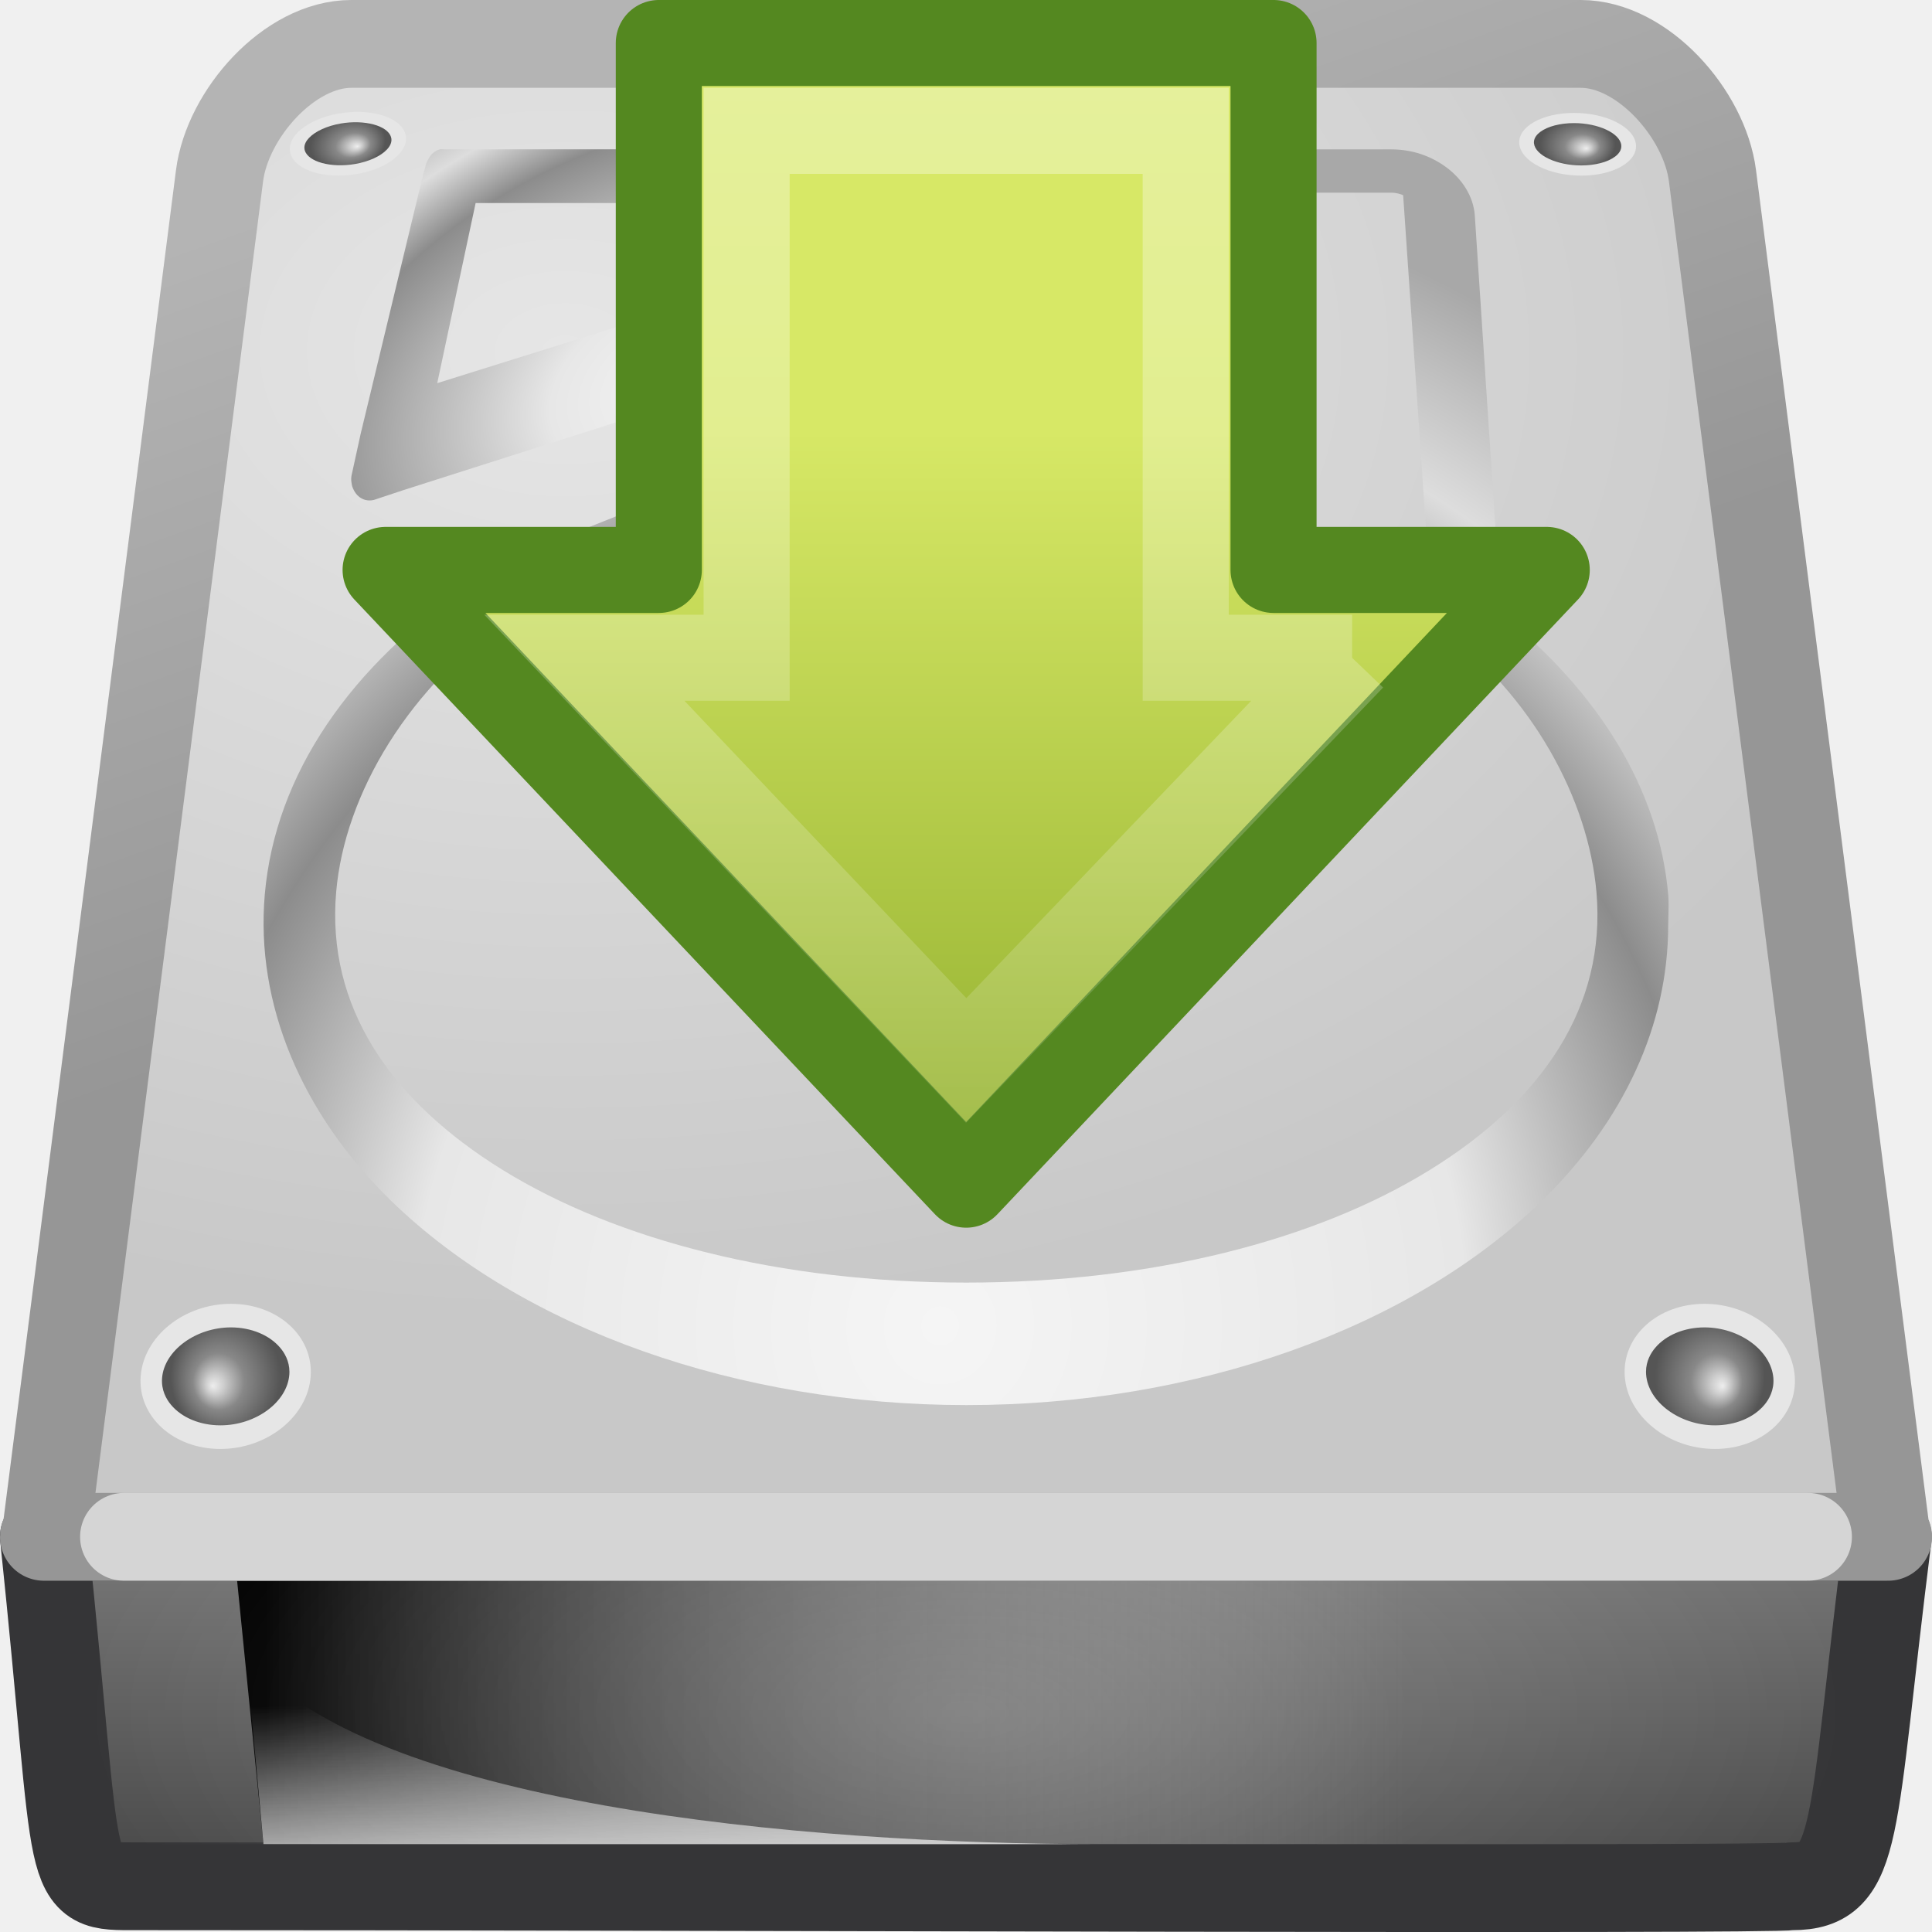
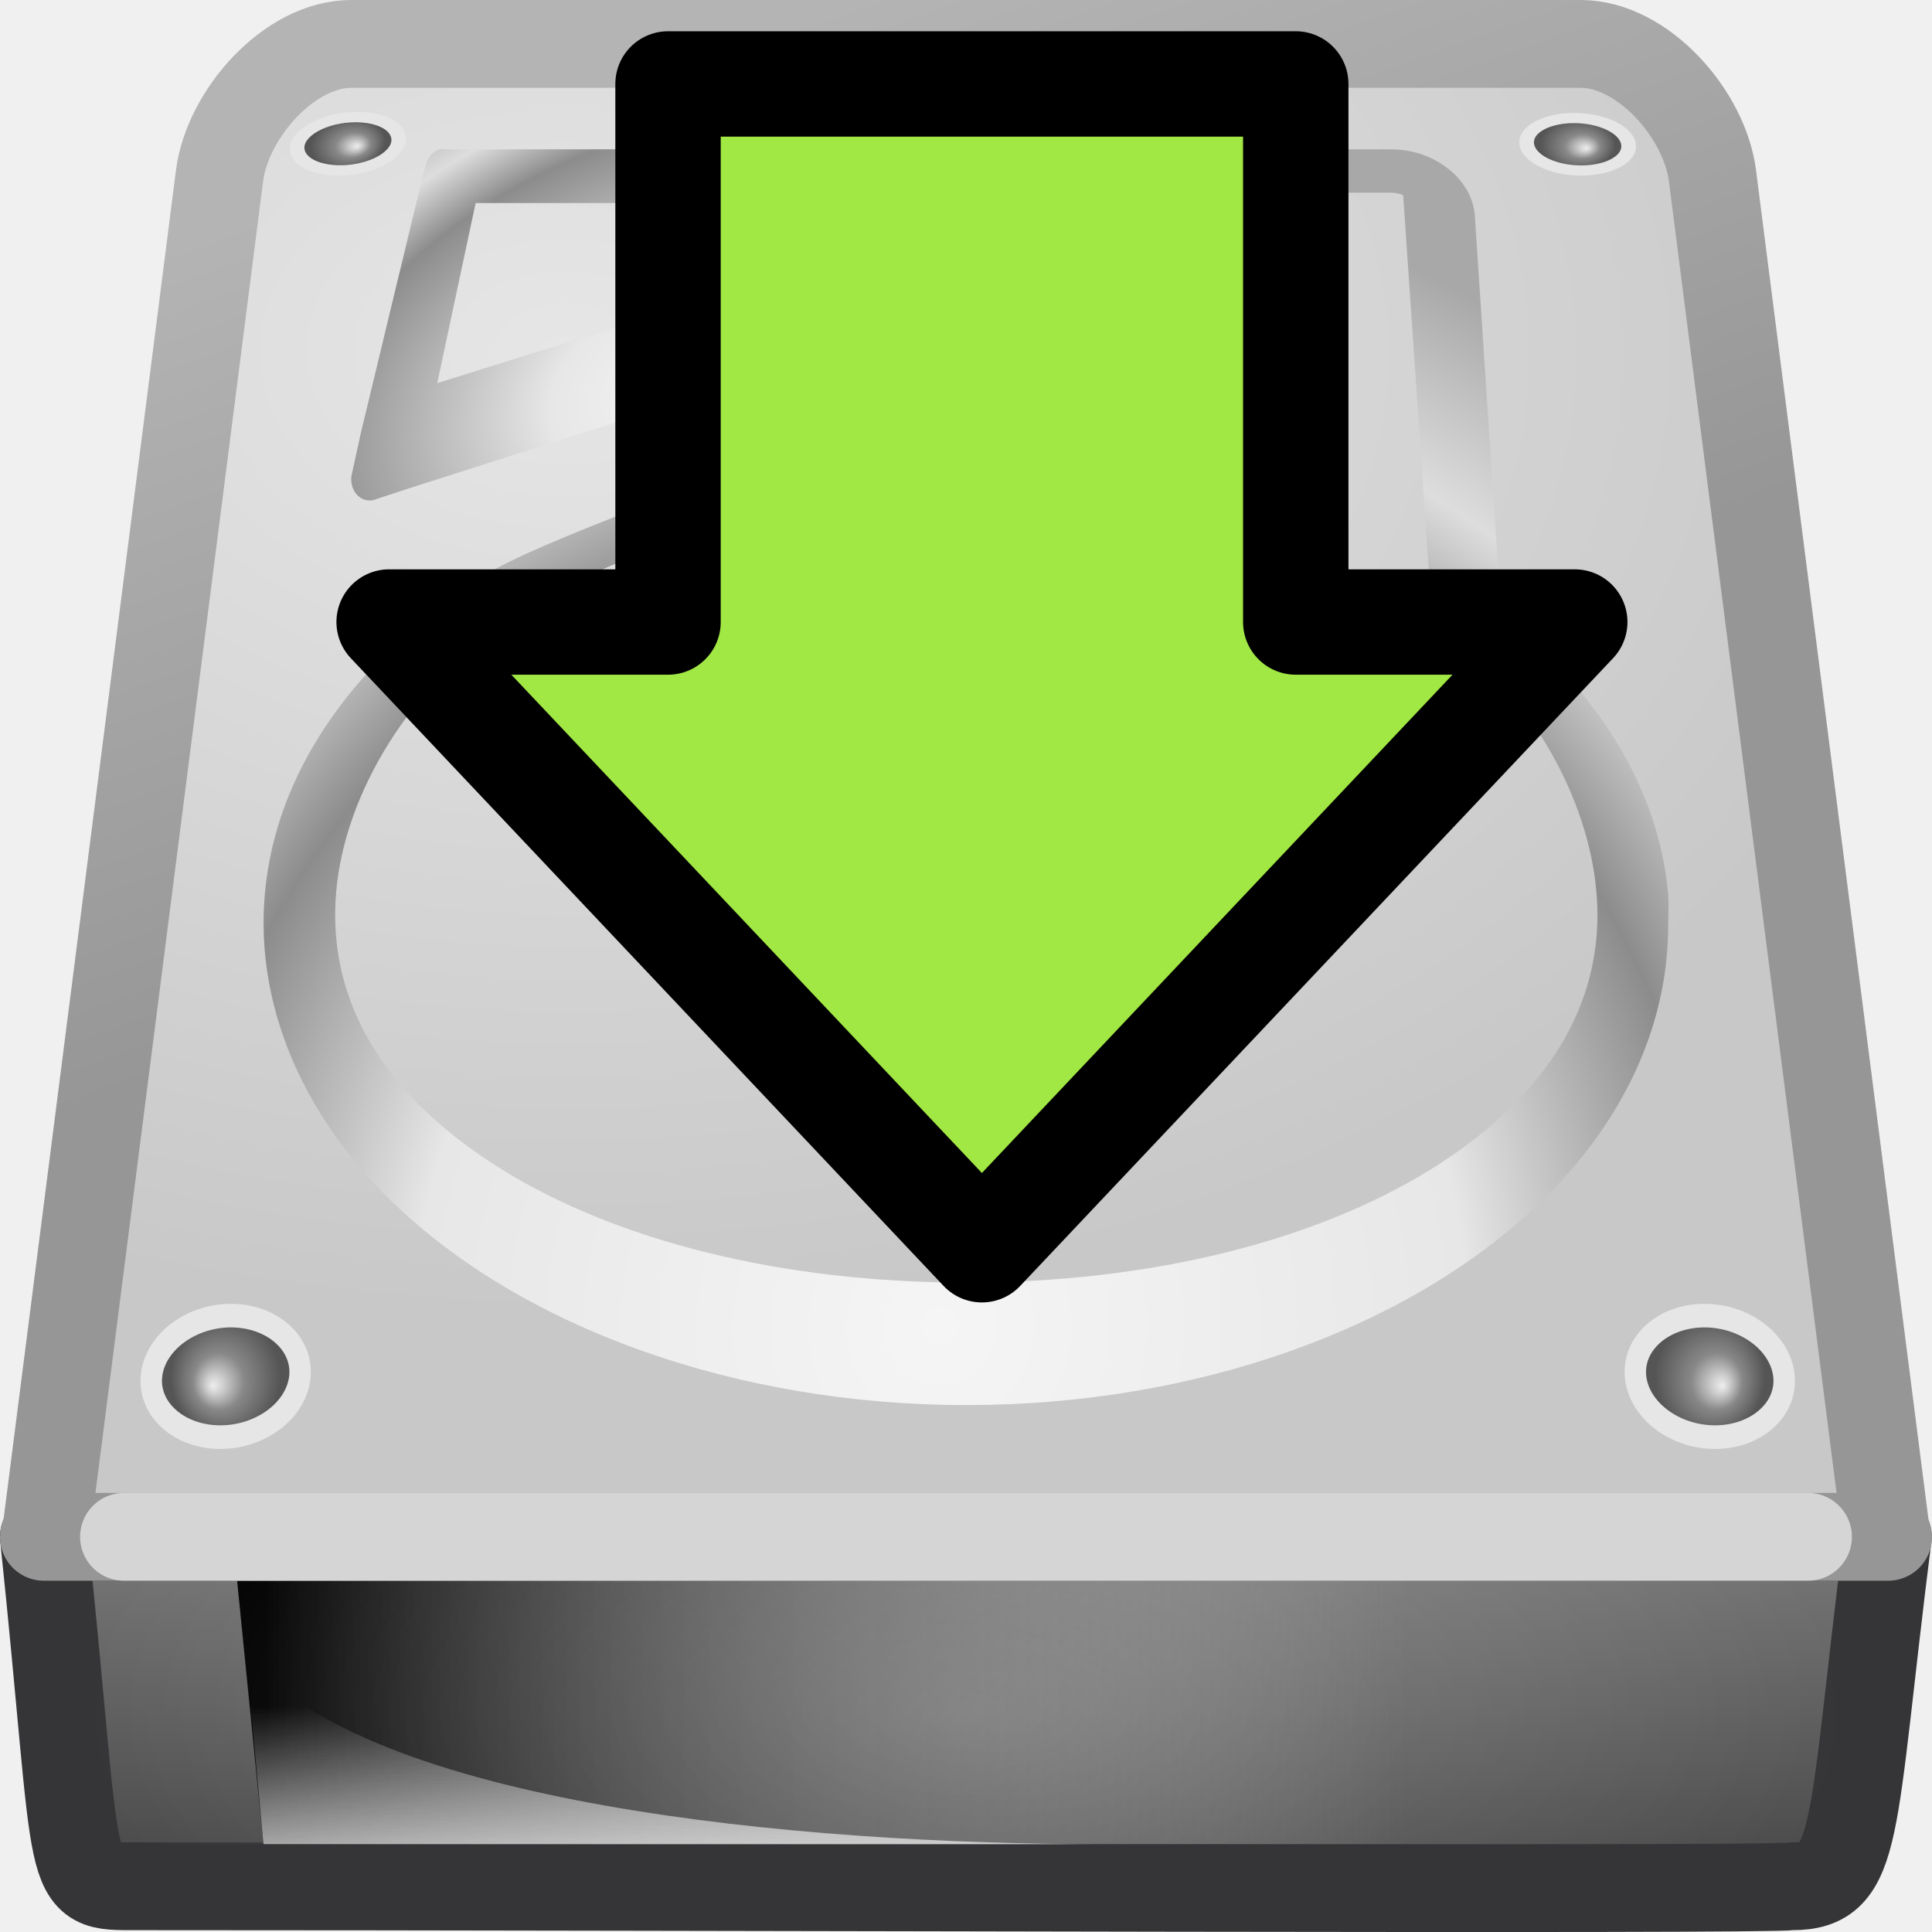
<svg xmlns="http://www.w3.org/2000/svg" xmlns:xlink="http://www.w3.org/1999/xlink" id="svg2" height="22" width="22" version="1.0">
  <defs id="defs4">
    <linearGradient id="linearGradient3714" y2="33.332" gradientUnits="userSpaceOnUse" x2="57.411" gradientTransform="matrix(0 .39055 -.38724 0 -30.08 -6.1113)" y1="33.332" x1="8.527">
      <stop id="stop4224" style="stop-color:#fff" offset="0" />
      <stop id="stop4226" style="stop-color:#fff;stop-opacity:0" offset="1" />
    </linearGradient>
    <linearGradient id="linearGradient3712" y2="23.891" gradientUnits="userSpaceOnUse" x2="1.31" gradientTransform="matrix(0 -.33674 -.33543 0 -32.289 11.195)" y1="23.891" x1="28.671">
      <stop id="stop2266" style="stop-color:#d7e866" offset="0" />
      <stop id="stop2268" style="stop-color:#8cab2a" offset="1" />
    </linearGradient>
    <radialGradient id="radialGradient4241" fx="113.67" fy="98" gradientUnits="userSpaceOnUse" cy="97.588" cx="113.07" r="2.563">
      <stop id="stop4243" style="stop-color:#eee" offset="0" />
      <stop id="stop4245" style="stop-color:#cecece" offset=".16" />
      <stop id="stop4247" style="stop-color:#888" offset=".468" />
      <stop id="stop4249" style="stop-color:#555" offset="1" />
    </radialGradient>
    <linearGradient id="linearGradient3206" y2="7.015" gradientUnits="userSpaceOnUse" x2="10.478" gradientTransform="matrix(.90323 0 0 1.388 .16129 -9.7364)" y1="13.499" x1="12">
      <stop id="stop3486-2" style="stop-color:#969696" offset="0" />
      <stop id="stop3488-0" style="stop-color:#b4b4b4" offset="1" />
    </linearGradient>
    <linearGradient id="linearGradient3209" y2="104.28" gradientUnits="userSpaceOnUse" x2="53.991" gradientTransform="matrix(.1739 0 0 .24853 .12638 -4.4877)" y1="87.896" x1="53.991">
      <stop id="stop2223-6" style="stop-color:#7a7a7a" offset="0" />
      <stop id="stop2219-1" style="stop-color:#474747" offset="1" />
    </linearGradient>
    <radialGradient id="radialGradient3222" gradientUnits="userSpaceOnUse" cy="143.83" cx="127.32" gradientTransform="matrix(.08224 -.020733 .0067535 .052966 -3.4134 -.65871)" r="78.728">
      <stop id="stop4073" style="stop-color:#f5f5f5" offset="0" />
      <stop id="stop4075" style="stop-color:#e7e7e7" offset=".271" />
      <stop id="stop4077" style="stop-color:#8c8c8c" offset=".693" />
      <stop id="stop4079" style="stop-color:#ddd" offset=".835" />
      <stop id="stop4081" style="stop-color:#a8a8a8" offset="1" />
    </radialGradient>
    <radialGradient id="radialGradient3225" gradientUnits="userSpaceOnUse" cy="191.85" cx="142.62" gradientTransform="matrix(.092476 0 0 -.087162 -2.5556 23.366)" r="78.728">
      <stop id="stop7611-3" style="stop-color:#fff" offset="0" />
      <stop id="stop7677-2" style="stop-color:#e7e7e7" offset=".47" />
      <stop id="stop7613-4" style="stop-color:#8c8c8c" offset=".672" />
      <stop id="stop7617-3" style="stop-color:#ddd" offset=".835" />
      <stop id="stop7615-6" style="stop-color:#a8a8a8" offset="1" />
    </radialGradient>
    <radialGradient id="radialGradient3228" gradientUnits="userSpaceOnUse" cy="206.43" cx="141.75" gradientTransform="matrix(.1619 -.0029207 .0011982 .16805 -12.49 -19.179)" r="78.728">
      <stop id="stop4037" style="stop-color:#f5f5f5" offset="0" />
      <stop id="stop4039" style="stop-color:#e7e7e7" offset=".47" />
      <stop id="stop4041" style="stop-color:#8c8c8c" offset=".693" />
      <stop id="stop4043" style="stop-color:#ddd" offset=".835" />
      <stop id="stop4045" style="stop-color:#a8a8a8" offset="1" />
    </radialGradient>
    <radialGradient id="radialGradient3237" gradientUnits="userSpaceOnUse" cy="42" cx="24" gradientTransform="matrix(.47619 0 1.3244e-8 .21429 -.42857 10.5)" r="21">
      <stop id="stop6312-6" style="stop-color:#fff" offset="0" />
      <stop id="stop6314-6" style="stop-color:#fff;stop-opacity:0" offset="1" />
    </radialGradient>
    <radialGradient id="radialGradient3263" fx="113.67" fy="98" xlink:href="#radialGradient4241" gradientUnits="userSpaceOnUse" cy="97.588" cx="113.07" gradientTransform="matrix(2.4957 0 0 2.4957 -223.98 -53.226)" r="2.563" />
    <linearGradient id="linearGradient4064" y2="33.759" gradientUnits="userSpaceOnUse" x2="12.222" gradientTransform="matrix(.73759 0 0 .53933 -2.796 1.187)" y1="37.206" x1="12.277">
      <stop id="stop4238-4" style="stop-color:#eee" offset="0" />
      <stop id="stop4240-3" style="stop-color:#eee;stop-opacity:0" offset="1" />
    </linearGradient>
    <linearGradient id="linearGradient4067" y2="35.281" gradientUnits="userSpaceOnUse" x2="24.688" gradientTransform="matrix(.73759 0 0 .53933 -2.2092 .47191)" y1="35.281" x1="7.062">
      <stop id="stop6311" offset="0" />
      <stop id="stop6313" style="stop-color:#bbb;stop-opacity:0" offset="1" />
    </linearGradient>
    <radialGradient id="radialGradient4069" gradientUnits="userSpaceOnUse" cy="2.889" cx="6.448" gradientTransform="matrix(1.4589 .0052457 -.0035955 1 -2.9489 1.0773)" r="11">
      <stop id="stop7064-4" style="stop-color:#e6e6e6" offset="0" />
      <stop id="stop7060-2" style="stop-color:#c8c8c8" offset="1" />
    </radialGradient>
  </defs>
  <path id="rect2992" style="stroke-linejoin:round;stroke:#353537;fill:url(#linearGradient3209)" d="m21.496 17.5c-0.426 3.38-0.317 3.979-1.088 3.979-0.302 0.048-12.178 0-18.858 0-0.837 0-0.626 0.066-1.05-3.979h20.996z" />
  <path id="rect9146" style="fill-rule:evenodd;fill:url(#linearGradient4067)" d="m2.7 18h13.3v3h-13l-0.3-3z" />
  <path id="path9148" style="opacity:.811;fill:url(#linearGradient4064);fill-rule:evenodd" d="m3 21l-0.2-2.163c1.354 1.714 6.319 2.163 9.743 2.163h-9.543z" />
  <path id="rect2990" style="stroke-linejoin:round;stroke:url(#linearGradient3206);stroke-linecap:round;fill:url(#radialGradient4069)" d="m2.5 2-1.979 15.484c-0.014 0-0.021 0.004-0.021 0.016h21c0-0.012-0.007-0.016-0.021-0.016l-1.979-15.484c-0.09-0.701-0.793-1.5-1.5-1.5h-14c-0.707 0-1.41 0.799-1.5 1.5z" />
  <path id="path2215" style="opacity:.6;stroke-linejoin:round;stroke:#fff;stroke-linecap:round;fill:none" d="m1.412 17.5h19.176" />
  <rect id="rect6300-3" style="opacity:.2;fill:url(#radialGradient3237)" height="3" width="20" y="18" x="1" />
  <g id="g9164" transform="matrix(.066101 -.011416 .0079191 .045854 -1.3921 -6.4254)">
    <path id="path9166" style="fill:#e6e6e6" d="m48.3 190.28c0.314 4.248 5.024 7.712 10.514 7.712 5.488 0 9.643-3.464 9.276-7.712-0.364-4.225-5.071-7.637-10.507-7.637-5.438 0.002-9.593 3.412-9.284 7.637z" />
    <path id="path9168" style="fill:url(#radialGradient3263)" d="m51.851 187.29c-0.502 0.539-1.076 1.403-1.076 2.551 0 0.082 0.005 0.165 0.01 0.252 0.217 2.927 3.893 5.401 8.026 5.401 2.353 0 4.505-0.811 5.753-2.174 0.537-0.581 1.148-1.545 1.038-2.828-0.252-2.902-3.923-5.356-8.021-5.356-2.336 0.002-4.48 0.806-5.73 2.154h-0z" />
  </g>
  <g id="g9170" transform="matrix(.067079 0 0 .046533 14.061 -7.2131)">
    <path id="path9172" style="fill:#e6e6e6" d="m48.3 190.28c0.314 4.248 5.024 7.712 10.514 7.712 5.488 0 9.643-3.464 9.276-7.712-0.364-4.225-5.071-7.637-10.507-7.637-5.438 0.002-9.593 3.412-9.284 7.637z" />
    <path id="path9174" style="fill:url(#radialGradient3263)" d="m51.851 187.29c-0.502 0.539-1.076 1.403-1.076 2.551 0 0.082 0.005 0.165 0.01 0.252 0.217 2.927 3.893 5.401 8.026 5.401 2.353 0 4.505-0.811 5.753-2.174 0.537-0.581 1.148-1.545 1.038-2.828-0.252-2.902-3.923-5.356-8.021-5.356-2.336 0.002-4.48 0.806-5.73 2.154h-0z" />
  </g>
  <path id="path8469" style="fill:url(#radialGradient3228)" d="m13.206 1.7c-0.241 0-0.456 0.075-0.625 0.203s-0.292 0.326-0.299 0.552c-0.022 0.697-0.355 1.199-0.978 1.657-0.618 0.454-1.526 0.837-2.609 1.192-0.009 0.003-0.018-0.003-0.027 0-0.409 0.092-1.083 0.35-1.739 0.61-0.666 0.264-1.274 0.519-1.549 0.727-1.39 0.935-2.247 2.178-2.365 3.546-0.107 1.245 0.417 2.492 1.44 3.488 1.498 1.456 3.945 2.325 6.551 2.325 2.606 0 5.053-0.869 6.55-2.325 0.935-0.909 1.44-2.004 1.44-3.139 0-0.093 0.01-0.225 0-0.349-0.104-1.201-0.797-2.31-1.903-3.197-0.031-0.469-0.299-4.534-0.299-4.534-0.015-0.227-0.153-0.425-0.326-0.552s-0.385-0.203-0.625-0.203h-2.636zm0 0.494h2.636c0.058 0 0.11 0.017 0.136 0.029l0.326 4.767c-0.003 0.019-0.003 0.039 0 0.058 0.008 0.011 0.017 0.021 0.027 0.029 0.014 0.024 0.032 0.044 0.054 0.058 1.071 0.784 1.704 1.978 1.794 3.023 0.112 1.298-0.608 2.37-1.903 3.168s-3.154 1.279-5.273 1.279-3.978-0.481-5.273-1.279c-1.294-0.798-2.014-1.87-1.902-3.168 0.096-1.117 0.831-2.359 2.038-3.168 0.01-0.009 0.019-0.018 0.027-0.029 0.004-0.004 0.06-0.044 0.136-0.087 0.076-0.043 0.181-0.088 0.299-0.145 0.236-0.114 0.523-0.246 0.843-0.378 0.64-0.264 1.364-0.511 1.712-0.581 0.009 0.001 0.018 0.001 0.027 0 1.052-0.342 2.051-0.75 2.827-1.308 0.76-0.546 1.308-1.273 1.359-2.238 0.018-0.009 0.053-0.029 0.109-0.029v-9e-7z" />
  <path id="path9156" style="fill:url(#radialGradient3225)" d="m11 12c-1.683 0-2.972-0.845-2.999-1.965-0-0.013-0.001-0.024-0.001-0.036 0-0.406 0.169-0.791 0.49-1.118 0.543-0.552 1.482-0.881 2.51-0.881 1.028 0 1.966 0.329 2.51 0.881 0.331 0.336 0.5 0.735 0.49 1.153-0.028 1.12-1.318 1.965-3 1.965v-0 0zm0.05-2.746c-1.581 0-2.437 0.21-2.417 0.974 0.018 0.752 1.078 1.354 2.367 1.354 1.289 0 2.349-0.601 2.367-1.354 0.019-0.765-0.736-0.974-2.317-0.974h0z" />
  <path id="path8473" style="fill:url(#radialGradient3222)" d="m5.005 1.702c-0.055 0.016-0.102 0.056-0.128 0.111-0.011 0.017-0.02 0.036-0.026 0.055l-0.051 0.194-0.694 2.882-0.103 0.471c-0.005 0.027-0.005 0.056 0 0.083 0.003 0.029 0.012 0.058 0.026 0.083 0.027 0.055 0.073 0.095 0.128 0.111 0.034 0.009 0.069 0.009 0.103 0l0.334-0.111 5.651-1.802h0.026c0.009 0.001 0.017 0.001 0.026 0 0.009 0.001 0.017 0.001 0.026 0 0.018-0.007 0.036-0.016 0.051-0.028 0.378-0.225 0.571-0.659 0.616-1.053 0.023-0.202 0.007-0.405-0.051-0.582-0.033-0.101-0.104-0.196-0.18-0.277-0.076-0.081-0.174-0.143-0.308-0.139h-0.026-5.24-0.128c-0.017-0.002-0.034-0.002-0.051 0l-0-5e-7zm0.411 0.61h4.854c-0.013 0.069-0.029 0.116-0.051 0.194-0.041 0.144-0.12 0.26-0.103 0.249l-5.137 1.608 0.437-2.051z" />
  <g id="g9158" transform="matrix(-.097811 0 0 .10767 8.2622 -4.8183)">
    <path id="path9160" style="fill:#e6e6e6" d="m48.3 190.28c0.314 4.248 5.024 7.712 10.514 7.712 5.488 0 9.643-3.464 9.276-7.712-0.364-4.225-5.071-7.637-10.507-7.637-5.438 0.002-9.593 3.412-9.284 7.637z" />
    <path id="path9162" style="fill:url(#radialGradient3263)" d="m51.851 187.29c-0.502 0.539-1.076 1.403-1.076 2.551 0 0.082 0.005 0.165 0.01 0.252 0.217 2.927 3.893 5.401 8.026 5.401 2.353 0 4.505-0.811 5.753-2.174 0.537-0.581 1.148-1.545 1.038-2.828-0.252-2.902-3.923-5.356-8.021-5.356-2.336 0.002-4.48 0.806-5.73 2.154h-0z" />
  </g>
  <g id="g9190" transform="matrix(.097811 0 0 .10767 13.777 -4.8183)">
    <path id="path9192" style="fill:#e6e6e6" d="m48.3 190.28c0.314 4.248 5.024 7.712 10.514 7.712 5.488 0 9.643-3.464 9.276-7.712-0.364-4.225-5.071-7.637-10.507-7.637-5.438 0.002-9.593 3.412-9.284 7.637z" />
    <path id="path9194" style="fill:url(#radialGradient3263)" d="m51.851 187.29c-0.502 0.539-1.076 1.403-1.076 2.551 0 0.082 0.005 0.165 0.01 0.252 0.217 2.927 3.893 5.401 8.026 5.401 2.353 0 4.505-0.811 5.753-2.174 0.537-0.581 1.148-1.545 1.038-2.828-0.252-2.902-3.923-5.356-8.021-5.356-2.336 0.002-4.48 0.806-5.73 2.154h-0z" />
  </g>
-   <g id="g3708" transform="translate(51.304 3.3669)">
-     <path id="path4348" style="stroke-linejoin:round;stroke:#548820;stroke-linecap:round;stroke-width:.98;fill:url(#linearGradient3712)" d="m-33.691 3.123-6.611 7-6.611-7h3.111v-6h7v6h3.111z" />
-     <path id="path4360" style="opacity:0.354;stroke:url(#linearGradient3714);stroke-width:.98;fill:none" d="m-35.908 4.123-4.394 4.586-4.348-4.586h1.848v-6h5v6h1.895z" />
-   </g>
+   <path d="M 17.932,7.083 11.181,14.231 4.431,7.083 H 7.607 V 0.956 H 14.755 V 7.083 Z" style="fill:#a2e844;fill-opacity:1;stroke:#000000;stroke-width:1.2;stroke-linecap:round;stroke-linejoin:round;stroke-miterlimit:4;stroke-dasharray:none;stroke-opacity:1" id="path4348-6" />
</svg>
